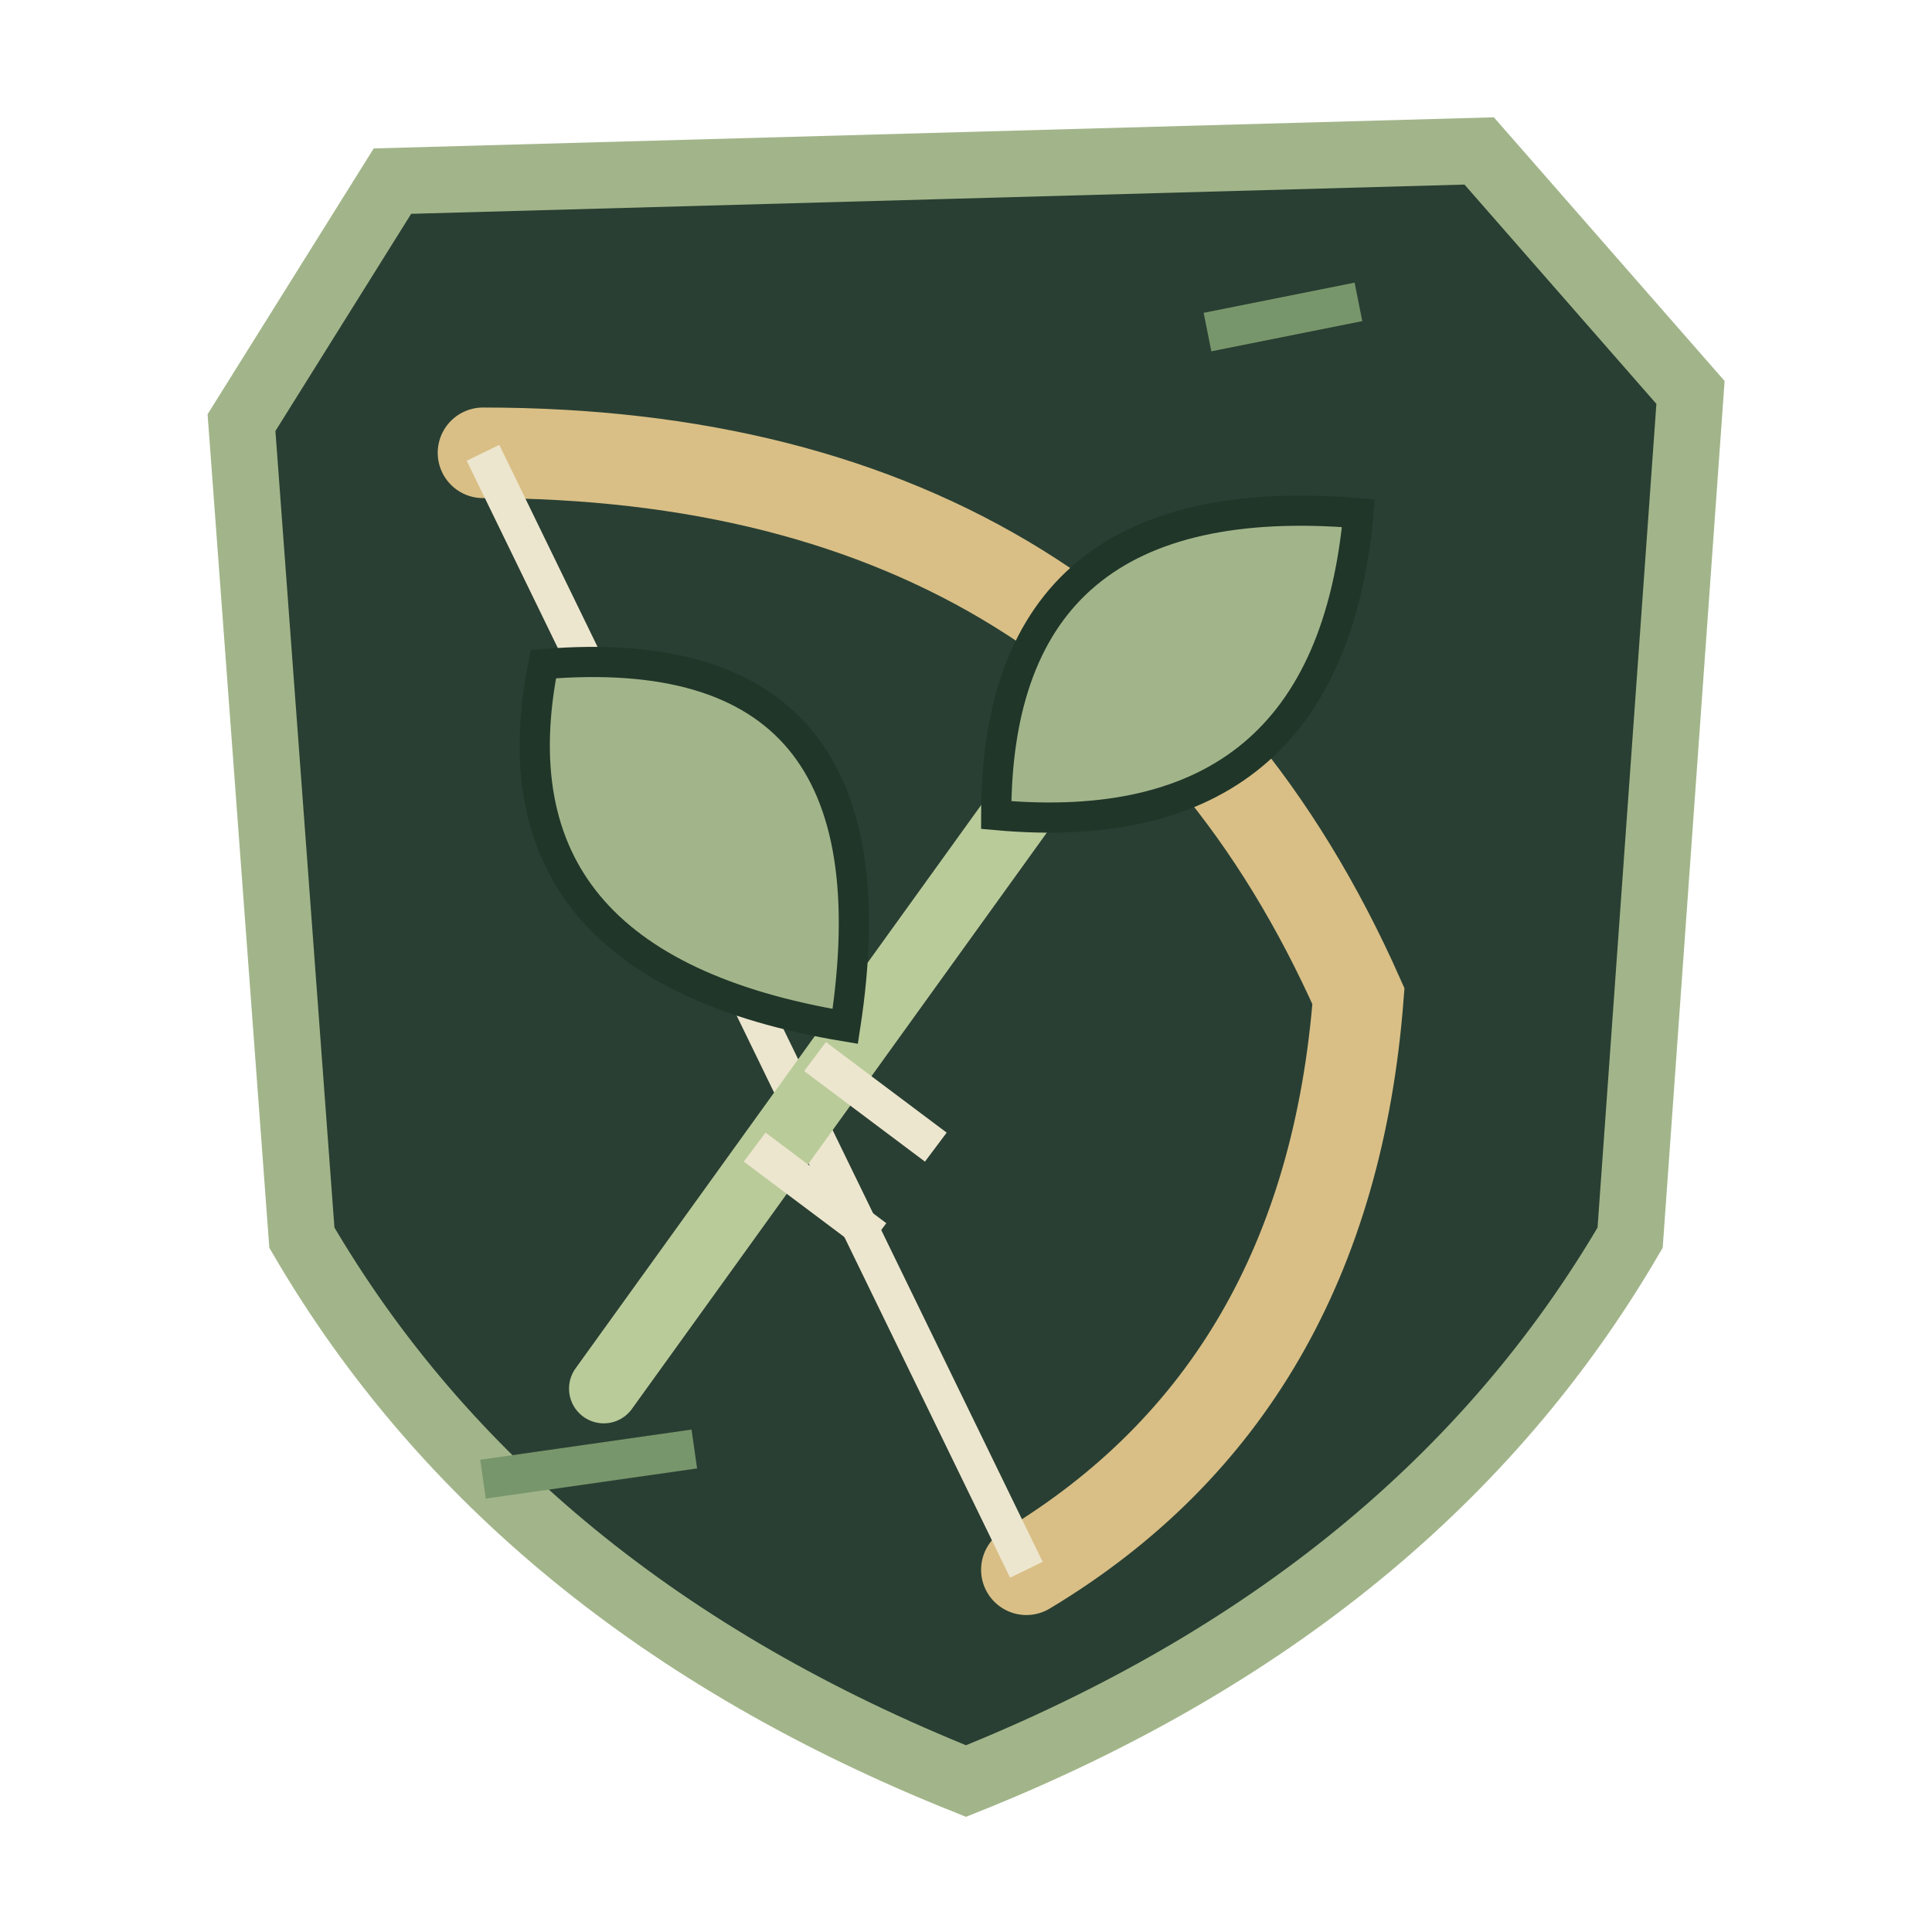
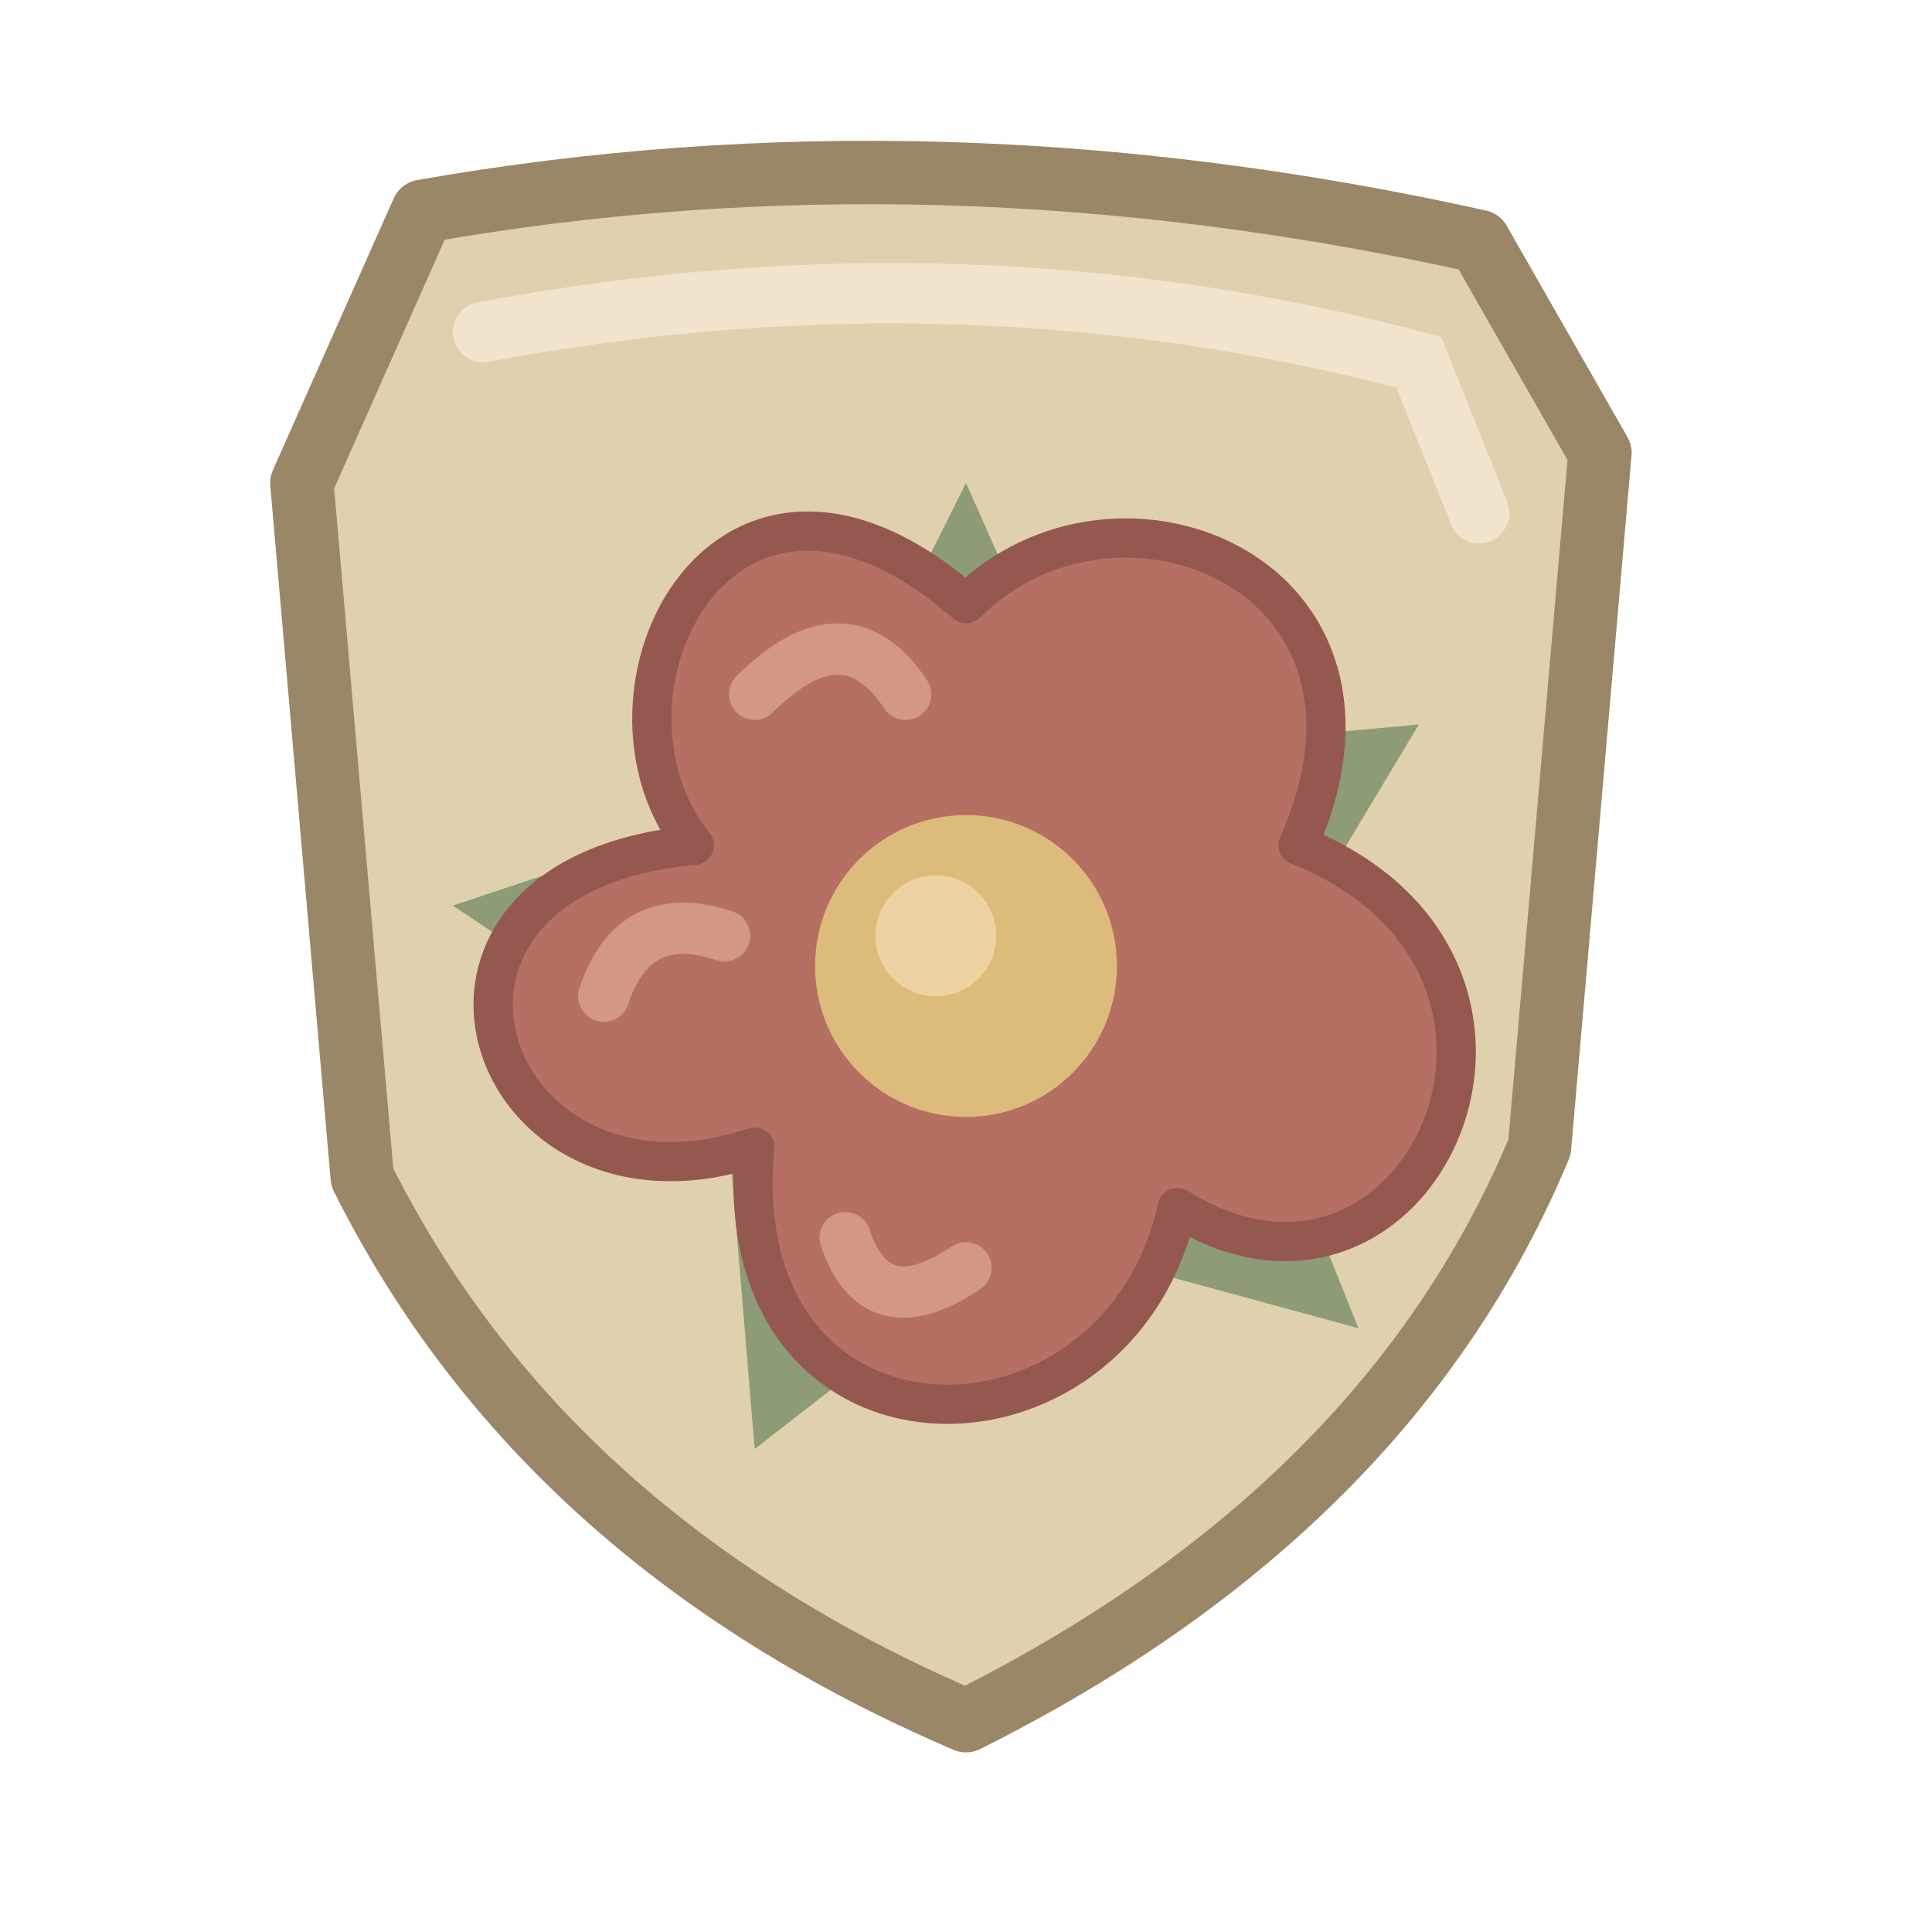
<svg xmlns="http://www.w3.org/2000/svg" width="256" height="256" viewBox="0 0 64 64">
-   <path d="M13 6 49 5 56 13 54 41Q47 53 32 59 17 53 10 41L8 14Z" fill="#293f33" stroke="#a2b58a" stroke-width="2.2" />
-   <path d="M16 15q21 0 29 18-1 13-11 19" fill="none" stroke="#d9bf86" stroke-width="3" stroke-linecap="round" />
-   <path d="m16 15 18 37" fill="none" stroke="#ede6ce" stroke-width="1.2" />
-   <path d="m20 46 18-25" fill="none" stroke="#bacb9a" stroke-width="2.3" stroke-linecap="round" />
-   <path d="M28 34q-12-2-10-12 12-1 10 12Zm5-7q0-11 12-10-1 11-12 10Z" fill="#a2b58a" stroke="#203629" stroke-width="1" />
-   <path d="m25 38 4 3m-2-6 4 3" stroke="#ede6ce" stroke-width="1.2" />
-   <path d="m16 49 7-1m17-37 5-1" stroke="#78966b" stroke-width="1.3" />
+   <path d="M14 7Q31 4 49 8L53 15 51 38Q46 50 32 57 18 51 12 39L10 16Z" fill="#e0d1ae" stroke="#998767" stroke-width="2.1" stroke-linejoin="round" />
+   <path d="M16 11Q32 8 47 12L49 17" fill="none" stroke="#f0e5cc" stroke-width="2" stroke-linecap="round" />
+   <path d="m32 16 4 9 11-1-6 10 4 10-11-3-9 7-1-12-9-6 12-4Z" fill="#8d9b76" />
+   <path d="M32 20C24 13 19 23 23 28 12 29 16 41 25 38 24 49 37 49 39 40 47 45 53 32 43 28 47 19 37 15 32 20Z" fill="#b66f63" stroke="#95584e" stroke-width="1.3" stroke-linejoin="round" />
+   <path d="M25 23Q28 20 30 23M20 33Q21 30 24 31M28 41Q29 44 32 42" fill="none" stroke="#d29787" stroke-width="1.7" stroke-linecap="round" />
+   <circle cx="32" cy="32" r="5" fill="#ddbc7b" />
+   <circle cx="31" cy="31" r="2" fill="#edd3a1" />
</svg>
